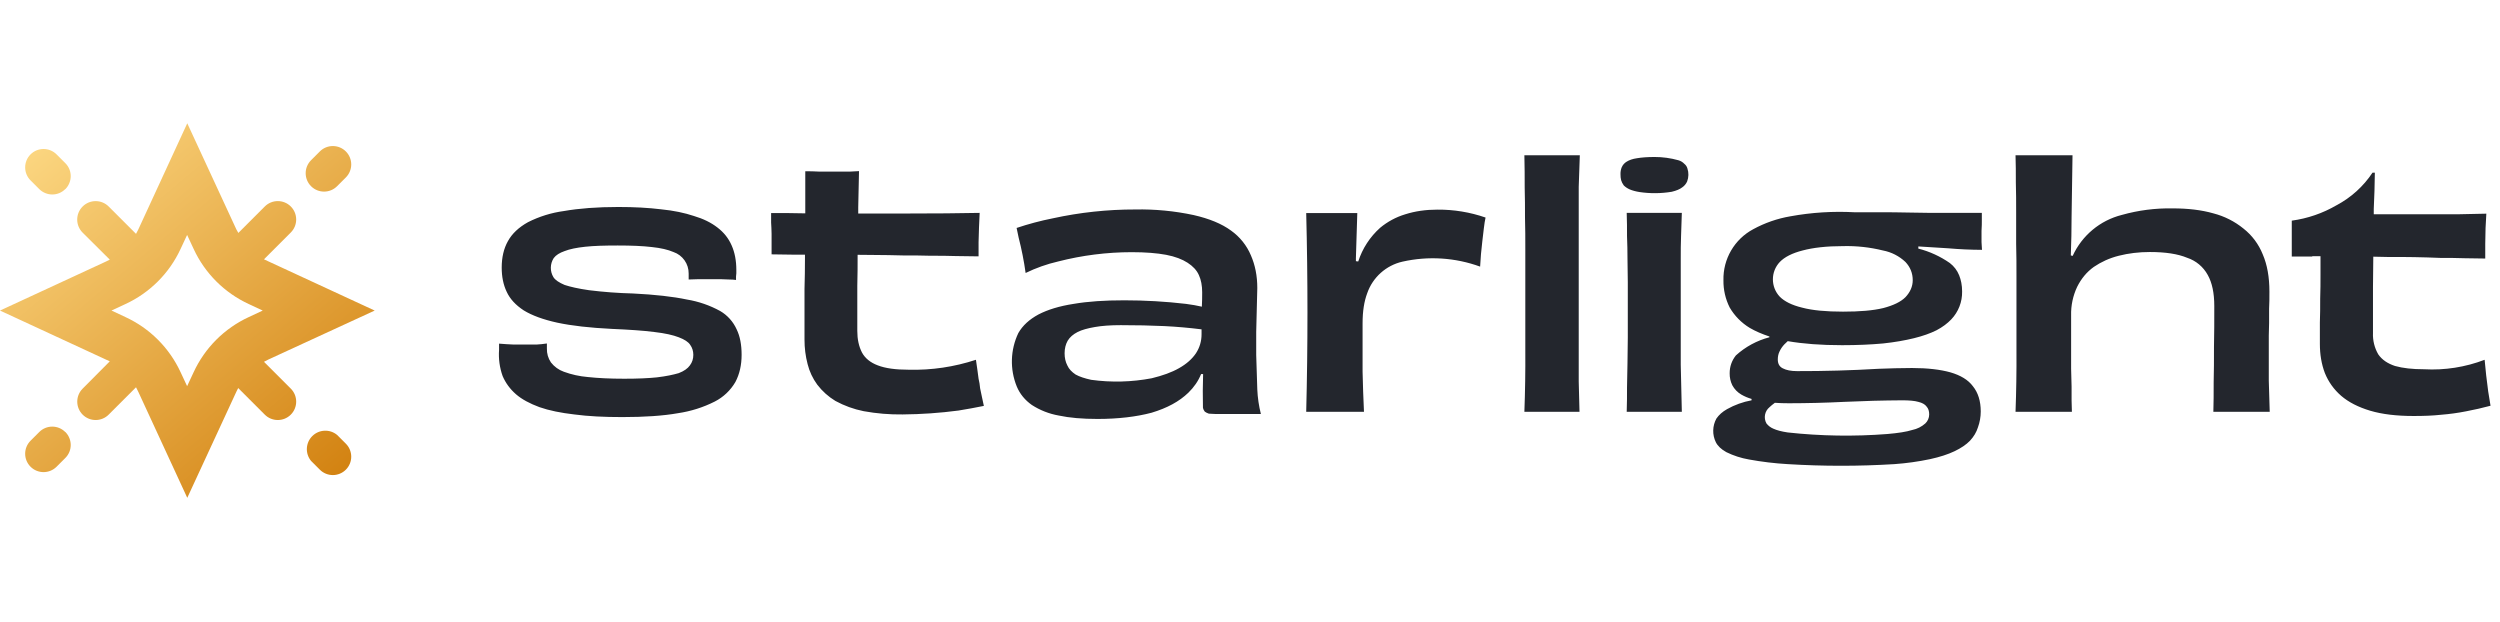
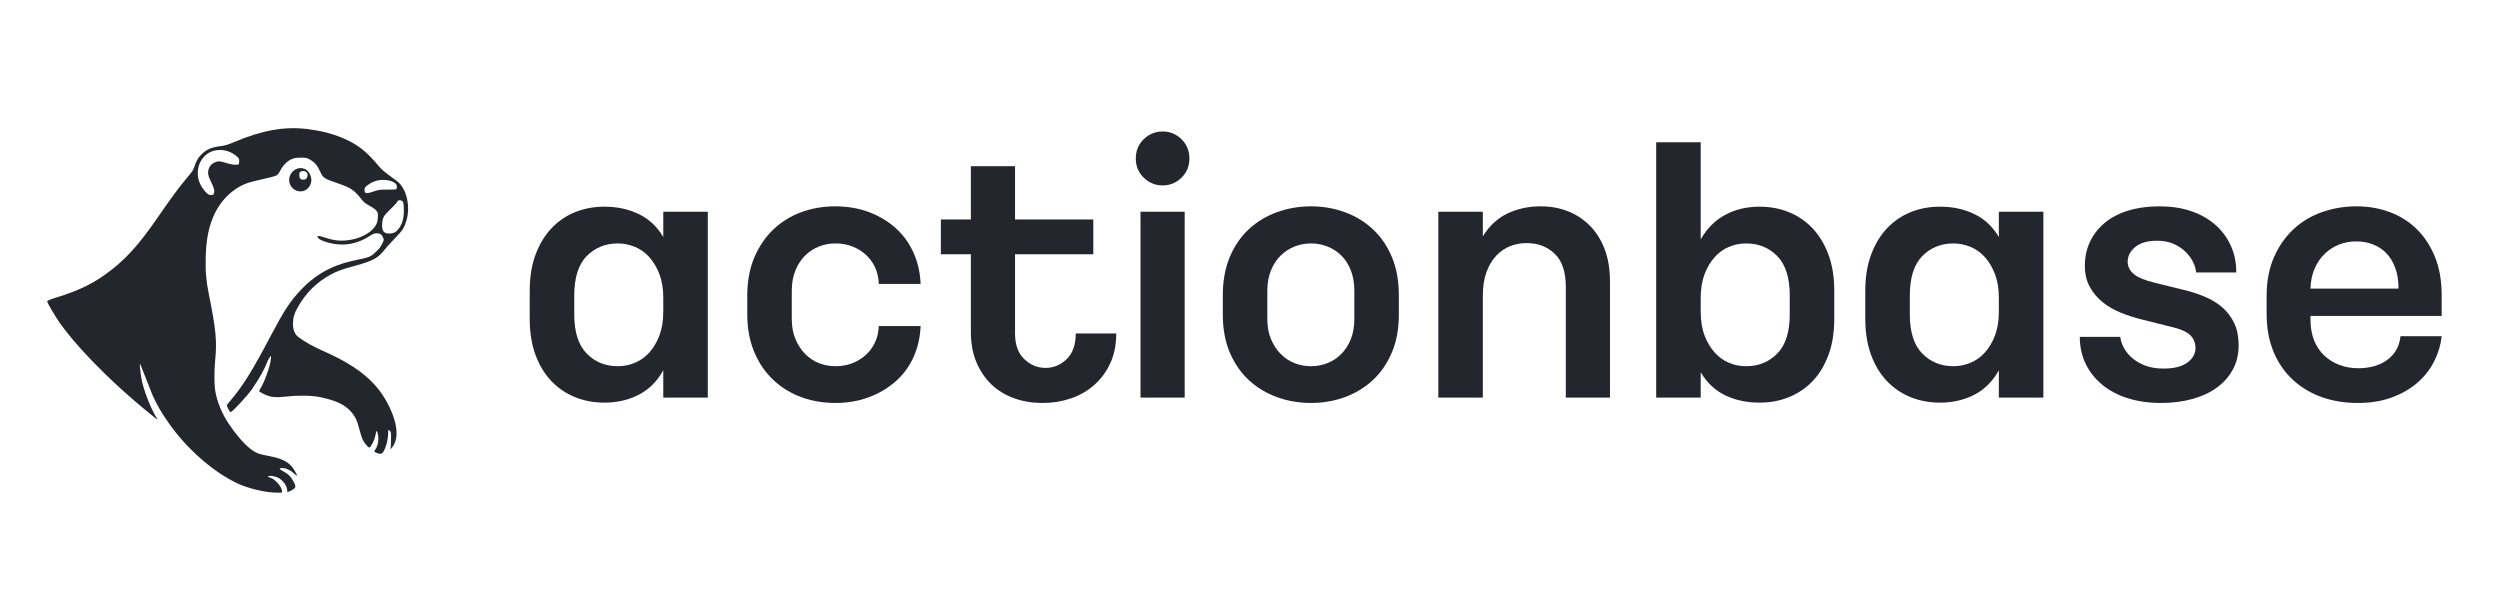
- <svg xmlns="http://www.w3.org/2000/svg" viewBox="0 -7 161 40">
-   <path fill="url(#a)" fill-rule="evenodd" d="M15.22 7.77 12.06.94 8.91 7.77l-.15.29L7 6.3a1.18 1.18 0 1 0-1.68 1.68l1.75 1.74-.2.1-.04.02L0 13l6.83 3.16.24.11-1.75 1.76A1.18 1.18 0 1 0 7 19.7l1.76-1.76.15.3 3.15 6.82 3.16-6.83.12-.24 1.71 1.71a1.18 1.18 0 1 0 1.68-1.67L17 16.3l.29-.15L24.13 13 17.3 9.84 17 9.7l1.73-1.73a1.18 1.18 0 1 0-1.68-1.67L15.35 8a4.15 4.15 0 0 1-.12-.21l-.01-.03Zm-3.17.36-.42.9a7.27 7.27 0 0 1-3.55 3.55l-.9.42.9.42a7.27 7.27 0 0 1 3.55 3.55l.42.9.42-.9a7.27 7.27 0 0 1 3.55-3.55l.9-.42-.9-.42a7.27 7.27 0 0 1-3.55-3.55l-.42-.9Z" clip-rule="evenodd" />
-   <path fill="url(#a)" d="M22.27 4.43a1.18 1.18 0 1 0-1.67-1.68l-.57.57a1.18 1.18 0 0 0 1.68 1.67l.56-.56ZM4.2 5.18c-.46.46-1.2.46-1.67 0l-.56-.56a1.18 1.18 0 0 1 1.67-1.68l.57.57c.46.46.46 1.2 0 1.67Zm0 15.64a1.18 1.18 0 0 0-1.67 0l-.56.56a1.18 1.18 0 0 0 1.67 1.68l.57-.57c.46-.46.46-1.2 0-1.67Zm18.07.75a1.18 1.18 0 0 1-1.67 1.68l-.57-.57a1.19 1.19 0 0 1 1.68-1.67l.56.56Z" />
-   <path fill="#23262D" fill-rule="evenodd" d="M101.72 19.52h-3.55a89.91 89.91 0 0 0 .06-3.93V9.08c0-.7 0-1.4-.02-2.05 0-.65 0-1.3-.02-1.96 0-.65 0-1.34-.02-2.07h3.57l-.07 2.03v12.55l.05 1.94Zm44.45 0h-3.63c.02-.57.02-1.2.02-1.9.02-.7.02-1.46.02-2.28.02-.83.02-1.7.02-2.63 0-.84-.14-1.5-.42-2a2.35 2.35 0 0 0-1.33-1.11c-.6-.25-1.4-.37-2.4-.37-.7 0-1.37.08-2 .24-.6.15-1.14.4-1.61.72-.46.33-.81.76-1.07 1.28a4.07 4.07 0 0 0-.39 1.84v3.44l.03 1.15v.9l.02.72h-3.63a90.31 90.31 0 0 0 .06-3.9v-4.81c0-.72 0-1.42-.02-2.1V6.67c0-.67 0-1.3-.02-1.92 0-.63 0-1.2-.02-1.75h3.67a1231.15 1231.15 0 0 1-.06 3.95 64.28 64.28 0 0 1-.05 2.5l.12.03a4.76 4.76 0 0 1 3.17-2.64 11.3 11.3 0 0 1 3.27-.42c.98 0 1.85.1 2.62.32a5.1 5.1 0 0 1 1.94.98 4 4 0 0 1 1.24 1.66c.29.67.43 1.47.43 2.4 0 .4 0 .78-.02 1.1v.92l-.02.81v2.91l.06 2Zm-35.18-8.47a3.63 3.63 0 0 1 1.92-3.29 7.7 7.7 0 0 1 2.39-.83 17.66 17.66 0 0 1 4.14-.26h1.54c.62 0 1.3 0 2.05.02.75.02 1.52.02 2.3.02h2.3v.43c0 .21 0 .46-.02.73v.72l.03.5a26.5 26.5 0 0 1-2.18-.1 266.79 266.79 0 0 0-1.92-.12v.14a6.23 6.23 0 0 1 2.03.93c.27.21.47.47.6.79.12.3.19.64.19 1.04a2.53 2.53 0 0 1-.7 1.8c-.24.25-.55.49-.95.7-.4.2-.88.37-1.45.51s-1.24.26-2 .34c-.77.07-1.65.11-2.63.11-1.36 0-2.52-.09-3.5-.26l-.21.2a1.7 1.7 0 0 0-.33.49c-.07.15-.1.32-.1.49 0 .27.1.46.32.57.23.12.53.18.92.18a85.08 85.08 0 0 0 5.25-.15 58.4 58.4 0 0 1 2.15-.05c1.01 0 1.84.1 2.48.28.65.19 1.14.48 1.45.9.33.41.5.95.5 1.62a3 3 0 0 1-.18 1.02c-.1.32-.27.6-.51.86-.24.25-.58.48-1 .68-.42.2-.94.37-1.58.51a17 17 0 0 1-2.29.32 55.99 55.99 0 0 1-6.87 0 20.42 20.42 0 0 1-2.5-.3 5.4 5.4 0 0 1-1.45-.47c-.33-.18-.56-.4-.68-.64a1.65 1.65 0 0 1 .04-1.53c.16-.23.38-.43.68-.6a5.11 5.11 0 0 1 1.58-.57v-.09a2.94 2.94 0 0 1-.66-.28 1.54 1.54 0 0 1-.58-.6 1.7 1.7 0 0 1-.17-.77c0-.44.14-.82.4-1.15a5.16 5.16 0 0 1 2.16-1.17v-.05c-.48-.16-.9-.34-1.26-.55a3.73 3.73 0 0 1-1.3-1.32 3.78 3.78 0 0 1-.4-1.75Zm2.97 8.17c.1-.09.2-.18.34-.28.28.02.57.03.9.03a73.12 73.12 0 0 0 3.56-.09 91.74 91.74 0 0 1 3.75-.1c.44 0 .79.03 1.03.1.25.06.43.16.53.3.12.13.17.3.17.51a.8.8 0 0 1-.25.58 1.8 1.8 0 0 1-.84.42c-.38.12-.91.2-1.6.26a34.4 34.4 0 0 1-6.42-.1c-.4-.06-.7-.14-.92-.24a1.1 1.1 0 0 1-.45-.34.83.83 0 0 1 .2-1.05Zm9.22-8.17c0-.46-.16-.85-.47-1.18a2.9 2.9 0 0 0-1.45-.74 9.69 9.69 0 0 0-2.57-.28c-1.06 0-1.93.1-2.6.28-.67.17-1.16.42-1.47.74a1.63 1.63 0 0 0 0 2.24c.3.3.77.54 1.43.7.67.18 1.55.26 2.64.26 1.07 0 1.93-.07 2.59-.23.65-.17 1.13-.4 1.43-.7.3-.32.47-.68.47-1.1Zm-14.53-6.36a1.25 1.25 0 0 0 .02-.84.57.57 0 0 0-.2-.3.84.84 0 0 0-.38-.23 5.67 5.67 0 0 0-1.54-.21c-.45 0-.83.03-1.13.08-.28.04-.5.12-.66.22a.78.78 0 0 0-.32.36 1.1 1.1 0 0 0-.08.45c0 .14.01.27.04.38.03.11.09.23.17.34.1.1.23.19.39.26.17.07.38.13.64.17a6.65 6.65 0 0 0 2.06-.02c.3-.07.53-.17.67-.28a.9.9 0 0 0 .32-.38Zm-3.89 14.83h3.55a506.43 506.43 0 0 0-.07-3.03V9.66c0-.48 0-.97.02-1.45l.05-1.5h-3.55c.02.52.02 1.01.02 1.5.02.48.03.97.03 1.45l.02 1.52v3.56l-.02 1.64-.03 1.56c0 .51 0 1.04-.02 1.58Zm-20.64 0h3.72a102.25 102.25 0 0 1-.09-2.58v-3.12c0-.77.1-1.41.3-1.94a3.14 3.14 0 0 1 2.27-2.03 8.9 8.9 0 0 1 5 .32 23.1 23.1 0 0 1 .14-1.62l.1-.85c.03-.27.07-.5.11-.69a9.23 9.23 0 0 0-3.1-.51c-.75 0-1.44.1-2.07.3-.6.18-1.15.48-1.62.87a4.95 4.95 0 0 0-1.41 2.17l-.15-.02v-.2a381.87 381.87 0 0 1 .09-2.9h-3.29a255.09 255.09 0 0 1 0 12.8ZM49.66 6.72a82.9 82.9 0 0 1 2.2.02V4.03c.28 0 .58 0 .87.02h2.03l.56-.03-.05 2.33v.4h3.23l2.43-.01 2.16-.03a65.92 65.92 0 0 0-.07 1.88v.92l-1.47-.02c-.51-.02-1.06-.02-1.64-.02-.57-.02-1.16-.02-1.78-.02a77.1 77.1 0 0 0-1.83-.03l-1.07-.01c0 .64 0 1.31-.02 2v2.9c0 .54.1 1 .3 1.39.2.37.54.65 1.02.83.49.19 1.15.28 1.99.28a12.78 12.78 0 0 0 4.33-.64l.09.62.08.6c.05.2.08.4.1.62l.12.57.12.56c-.54.11-1.08.21-1.64.3a29.41 29.41 0 0 1-3.59.25 13 13 0 0 1-2.51-.21 6.44 6.44 0 0 1-1.82-.66 4.2 4.2 0 0 1-1.17-1.05 3.8 3.8 0 0 1-.62-1.32 6.16 6.16 0 0 1-.2-1.58V11.6c.02-.65.03-1.32.03-2v-.2h-.75l-1.4-.02V8.06c0-.26-.02-.5-.03-.73v-.62ZM42.33 17.3c-.57.06-1.28.09-2.13.09-.93 0-1.71-.04-2.35-.11a5.9 5.9 0 0 1-1.54-.34 1.83 1.83 0 0 1-.83-.6 1.52 1.52 0 0 1-.26-.9v-.32a7 7 0 0 1-.68.07H33.1a21.65 21.65 0 0 1-.96-.06v.4a4.11 4.11 0 0 0 .23 1.69c.19.44.47.83.86 1.17.38.33.89.6 1.51.83.63.22 1.38.37 2.24.47.89.12 1.92.17 3.1.17 1.42 0 2.62-.08 3.58-.25a7.75 7.75 0 0 0 2.37-.75 3.24 3.24 0 0 0 1.33-1.26c.27-.51.4-1.1.4-1.75 0-.64-.1-1.19-.32-1.64a2.6 2.6 0 0 0-1.06-1.18 6.72 6.72 0 0 0-2.14-.74c-.9-.19-2.06-.32-3.48-.39a28.8 28.8 0 0 1-2.82-.21c-.7-.1-1.22-.22-1.58-.34-.35-.15-.6-.31-.72-.5a1.16 1.16 0 0 1 .02-1.23c.14-.19.38-.34.7-.45.33-.13.77-.22 1.33-.28.55-.06 1.25-.08 2.09-.08.88 0 1.61.03 2.2.1.58.06 1.04.17 1.39.32a1.45 1.45 0 0 1 .98 1.39V11l.62-.02h1.45l.53.02c.17 0 .32.01.45.03v-.22l.02-.21v-.21c0-.6-.1-1.13-.3-1.58-.2-.46-.5-.84-.92-1.16-.4-.31-.9-.56-1.51-.74-.6-.2-1.3-.35-2.11-.43-.82-.1-1.73-.15-2.76-.15-1.36 0-2.53.09-3.5.26a7.3 7.3 0 0 0-2.32.72c-.59.33-1.02.73-1.29 1.22-.27.48-.4 1.05-.4 1.7 0 .58.1 1.1.32 1.56.21.46.58.86 1.1 1.2.54.33 1.25.59 2.16.79.93.2 2.1.33 3.5.4 1.14.05 2.05.11 2.74.2.7.08 1.22.2 1.58.34.37.14.62.3.74.49.13.18.2.4.2.64 0 .26-.07.48-.22.68-.14.2-.38.37-.72.5-.34.1-.8.2-1.39.27Zm106.58-7.8h.53v1.18c0 .5 0 1.02-.02 1.56 0 .52 0 1.04-.02 1.53v1.37c0 .68.1 1.3.32 1.88.23.57.58 1.06 1.05 1.47.48.41 1.1.73 1.87.96.77.23 1.7.34 2.8.34.64 0 1.23-.02 1.77-.08a14 14 0 0 0 1.6-.22c.53-.1 1.06-.22 1.58-.36l-.15-.92-.13-1.04-.1-1a9.42 9.42 0 0 1-3.9.61c-.75 0-1.37-.07-1.87-.21-.48-.16-.84-.4-1.08-.75a2.53 2.53 0 0 1-.34-1.38v-2.95l.02-1.96.94.02a69.12 69.12 0 0 1 3.39.06c.54 0 1.05 0 1.54.02l1.34.02V8.7l.02-1.02.05-.92-1.86.04h-5.39v-.34c.04-.78.06-1.56.07-2.34h-.15a6.35 6.35 0 0 1-2.32 2.1 7.83 7.83 0 0 1-2.88.99v2.31h1.32ZM78.25 19.66h2.95a7.91 7.91 0 0 1-.23-1.58 712.43 712.43 0 0 1-.07-2.22v-1.48a1459.86 1459.86 0 0 1 .07-2.83c0-.79-.14-1.48-.41-2.1a3.73 3.73 0 0 0-1.28-1.6c-.6-.44-1.4-.77-2.41-1a16.44 16.44 0 0 0-3.76-.36 24.73 24.73 0 0 0-5.31.57 19 19 0 0 0-2.33.62l.13.62a20.33 20.33 0 0 1 .45 2.28 9.79 9.79 0 0 1 2.09-.74 19.14 19.14 0 0 1 4.74-.6c.9 0 1.63.06 2.22.17.58.11 1.04.29 1.38.51.34.22.59.48.73.8.14.3.21.68.21 1.1a16.87 16.87 0 0 1-.02.93c-.3-.07-.64-.13-1.02-.18a34.32 34.32 0 0 0-3.97-.23c-1.26 0-2.34.07-3.27.23-.91.14-1.66.37-2.26.68-.59.32-1.02.71-1.3 1.2a4.26 4.26 0 0 0-.1 3.44c.2.48.53.88.97 1.19a4.7 4.7 0 0 0 1.73.68c.7.15 1.53.22 2.5.22 1.34 0 2.5-.14 3.48-.4 1-.3 1.78-.72 2.37-1.29.36-.35.64-.75.82-1.2h.13a37.88 37.88 0 0 0-.01 2.16c.02.11.07.2.12.26.07.05.16.1.26.13l.4.02Zm-.87-5.45c-.8-.1-1.6-.17-2.4-.21-.87-.04-1.81-.06-2.8-.06-.66 0-1.22.04-1.67.12-.46.08-.83.18-1.11.32-.29.15-.5.33-.64.56-.13.23-.2.5-.2.81 0 .3.06.56.18.79.1.23.29.42.53.58.25.14.59.25 1 .34a12.03 12.03 0 0 0 3.9-.1c.7-.17 1.29-.38 1.76-.65.48-.27.84-.59 1.09-.96.24-.37.36-.78.36-1.22v-.32Z" clip-rule="evenodd" />
-   <defs>
-     <linearGradient id="a" x1="2.5" x2="21.61" y1="2.65" y2="25.4" gradientUnits="userSpaceOnUse">
-       <stop stop-color="#FBD57F" />
-       <stop offset="1" stop-color="#D17F0D" />
-     </linearGradient>
-   </defs>
+ <svg xmlns="http://www.w3.org/2000/svg" clip-rule="evenodd" fill-rule="evenodd" stroke-linejoin="round" stroke-miterlimit="2" viewBox="0 0 168 40">
+   <g fill="#23262d">
+     <g fill-rule="nonzero" transform="matrix(1.888683 0 0 1.888683 -48.40735 18.08733)">
+       <path d="m49.23-2.043h1.584v6.612h-1.584v-.972c-.216.392-.506.682-.87.87s-.77.282-1.218.282h-.012c-.368 0-.712-.064-1.032-.192s-.6-.316-.84-.564-.43-.558-.57-.93-.21-.806-.21-1.302v-.996c0-.488.07-.918.21-1.29s.33-.684.57-.936.52-.442.84-.57.664-.192 1.032-.192h.012c.448 0 .854.088 1.218.264s.654.448.87.816zm-1.608 5.496c.2 0 .398-.04.594-.12s.368-.202.516-.366.268-.366.36-.606.138-.524.138-.852v-.492c0-.32-.046-.6-.138-.84s-.212-.442-.36-.606-.32-.286-.516-.366-.394-.12-.594-.12h-.012c-.44 0-.808.15-1.104.45s-.444.77-.444 1.41v.66c0 .632.148 1.098.444 1.398s.664.45 1.104.45z" />
+       <path d="m55.338 4.761c-.416 0-.812-.068-1.188-.204s-.708-.338-.996-.606-.516-.6-.684-.996-.252-.85-.252-1.362v-.648c0-.512.084-.966.252-1.362s.396-.73.684-1.002.62-.476.996-.612.772-.204 1.188-.204h.012c.432 0 .83.068 1.194.204s.682.326.954.57.484.536.636.876.236.71.252 1.11h-1.488c-.008-.224-.054-.424-.138-.6s-.196-.326-.336-.45-.3-.22-.48-.288-.374-.102-.582-.102h-.012c-.2 0-.392.036-.576.108s-.348.178-.492.318-.26.316-.348.528-.132.454-.132.726v1.008c0 .272.044.512.132.72s.204.384.348.528.308.252.492.324.376.108.576.108h.012c.208 0 .402-.034.582-.102s.34-.164.48-.288.252-.274.336-.45.13-.372.138-.588h1.488c-.016.4-.1.768-.252 1.104s-.364.624-.636.864-.59.428-.954.564-.762.204-1.194.204z" />
+       <path d="m65.346 2.289c0 .4-.07.752-.21 1.056s-.33.562-.57.774-.518.372-.834.48-.646.162-.99.162h-.024c-.352 0-.682-.054-.99-.162s-.576-.268-.804-.48-.41-.476-.546-.792-.204-.682-.204-1.098v-2.76h-1.068v-1.236h1.068v-1.896h1.572v1.896h2.784v1.236h-2.784v2.82c0 .4.11.704.33.912s.47.312.75.312h.012c.28 0 .528-.104.744-.312s.324-.512.324-.912z" />
+       <path d="m67.002-2.979c-.264 0-.49-.092-.678-.276s-.282-.412-.282-.684.094-.5.282-.684.414-.276.678-.276c.256 0 .478.092.666.276s.282.412.282.684-.094.5-.282.684-.41.276-.666.276zm-.792 7.548v-6.612h1.572v6.612z" />
+       <path d="m72.27 4.761c-.416 0-.814-.068-1.194-.204s-.714-.336-1.002-.6-.516-.592-.684-.984-.252-.844-.252-1.356v-.684c0-.52.084-.978.252-1.374s.396-.726.684-.99.622-.464 1.002-.6.778-.204 1.194-.204h.012c.416 0 .812.068 1.188.204s.708.336.996.6.516.594.684.99c.168.396.252.854.252 1.374v.684c0 .512-.084.964-.252 1.356s-.396.72-.684.984-.62.464-.996.6-.772.204-1.188.204zm.012-1.308c.2 0 .392-.036.576-.108s.348-.18.492-.324.258-.32.342-.528.126-.448.126-.72v-1.008c0-.272-.042-.514-.126-.726s-.198-.388-.342-.528-.308-.246-.492-.318-.376-.108-.576-.108h-.012c-.2 0-.392.036-.576.108s-.348.178-.492.318-.26.316-.348.528-.132.454-.132.726v1.008c0 .272.044.512.132.72s.204.384.348.528.308.252.492.324.376.108.576.108z" />
+       <path d="m80.454-2.235c.344 0 .664.058.96.174s.556.286.78.51.4.502.528.834.192.718.192 1.158v4.128h-1.572v-3.936c0-.536-.132-.93-.396-1.182s-.596-.378-.996-.378h-.012c-.2 0-.392.036-.576.108s-.348.184-.492.336-.26.346-.348.582-.132.518-.132.846v3.624h-1.584v-6.612h1.584v.876c.232-.376.526-.648.882-.816s.746-.252 1.17-.252z" />
+       <path d="m88.242-2.223c.368 0 .712.064 1.032.192s.6.318.84.57.43.564.57.936.21.802.21 1.29v.996c0 .496-.07.93-.21 1.302s-.33.682-.57.93-.52.436-.84.564-.664.192-1.032.192h-.012c-.448 0-.852-.086-1.212-.258s-.652-.446-.876-.822v.9h-1.584v-9.084h1.584v3.456c.224-.392.516-.684.876-.876s.764-.288 1.212-.288zm1.068 3.168c0-.64-.148-1.11-.444-1.41s-.664-.45-1.104-.45h-.012c-.208 0-.408.04-.6.12s-.362.202-.51.366-.268.366-.36.606-.138.52-.138.84v.492c0 .328.046.612.138.852s.212.442.36.606.318.286.51.366.392.12.6.12h.012c.44 0 .808-.15 1.104-.45s.444-.766.444-1.398z" />
+       <path d="m96.75-2.043h1.584v6.612h-1.584v-.972c-.216.392-.506.682-.87.87s-.77.282-1.218.282h-.012c-.368 0-.712-.064-1.032-.192s-.6-.316-.84-.564-.43-.558-.57-.93-.21-.806-.21-1.302v-.996c0-.488.07-.918.21-1.29s.33-.684.57-.936.52-.442.84-.57.664-.192 1.032-.192h.012c.448 0 .854.088 1.218.264s.654.448.87.816zm-1.608 5.496c.2 0 .398-.04.594-.12s.368-.202.516-.366.268-.366.36-.606.138-.524.138-.852v-.492c0-.32-.046-.6-.138-.84s-.212-.442-.36-.606-.32-.286-.516-.366-.394-.12-.594-.12h-.012c-.44 0-.808.15-1.104.45s-.444.77-.444 1.41v.66c0 .632.148 1.098.444 1.398s.664.45 1.104.45z" />
+       <path d="m102.51 4.761c-.424 0-.814-.056-1.17-.168s-.66-.272-.912-.48-.448-.456-.588-.744-.21-.608-.21-.96h1.44c.016.136.062.272.138.408s.18.258.312.366.288.194.468.258.386.096.618.096h.012c.36 0 .638-.07.834-.21s.294-.314.294-.522c0-.184-.064-.338-.192-.462s-.372-.226-.732-.306l-.96-.24c-.264-.064-.52-.146-.768-.246s-.466-.226-.654-.378-.34-.334-.456-.546-.174-.462-.174-.75c0-.312.062-.598.186-.858s.3-.484.528-.672.506-.332.834-.432.696-.15 1.104-.15h.012c.408 0 .778.056 1.11.168s.618.272.858.48.426.456.558.744.198.608.198.96h-1.428c-.016-.144-.06-.282-.132-.414s-.168-.252-.288-.36-.26-.194-.42-.258-.34-.096-.54-.096h-.012c-.336 0-.594.074-.774.222s-.27.322-.27.522c0 .176.074.324.222.444s.386.22.714.3l.972.24c.288.064.558.148.81.252s.468.234.648.39.322.344.426.564.156.482.156.786c0 .32-.068.606-.204.858s-.324.466-.564.642-.53.312-.87.408-.714.144-1.122.144z" />
+       <path d="m109.482-2.235c.408 0 .794.066 1.158.198s.684.33.96.594.496.594.66.99c.164.396.246.858.246 1.386v.732h-4.668v.12c0 .288.044.54.132.756s.21.396.366.54.336.254.54.33.422.114.654.114h.012c.416 0 .76-.1 1.032-.3s.428-.48.468-.84h1.464c-.032.304-.12.6-.264.888s-.342.542-.594.762-.556.396-.912.528-.758.198-1.206.198h-.024c-.448 0-.866-.068-1.254-.204s-.73-.338-1.026-.606-.528-.6-.696-.996-.252-.85-.252-1.362v-.648c0-.512.086-.966.258-1.362s.404-.73.696-1.002.632-.476 1.02-.612.794-.204 1.218-.204zm-.024 1.248c-.208 0-.406.036-.594.108s-.358.18-.51.324-.274.32-.366.528-.142.448-.15.72h3.132c0-.288-.04-.538-.12-.75s-.188-.386-.324-.522-.294-.238-.474-.306-.374-.102-.582-.102z" />
+     </g>
+     <path d="m5304.009 6694.985c243-28.999 445.001-77.999 640.001-155.999 261.001-105 434.001-234 646.001-480.999 62-72 116-118 247.001-206.999 51-35 108-77 126-94 148-139 210-421.999 142-651.999-41-137.999-66-175.999-215-324.999-75-74-160.001-165.999-190.001-202.999-110-138-212-191-516.001-271-249-64.999-349-99.999-467-163.999-249.001-135-431.001-308.999-579.001-554.999-67-111-92-192.999-93-296.999 0-109 33-189 98-235 129-92.999 255-159.999 491.001-261.999 618.001-266.999 958.001-549.998 1162.002-967.997 52.337-107.376 232.316-487.867 40-709.999-26-30-26-30-18 15 2.633 16.459 7.838 161.674 3.375 240.25-1.125 19.809-14.243 35.242-16.375 37.75-1.917 2.092-26.445 28.849-28.78 20.73-1.35-4.693-6.221-21.633-6.221-60.73-1-130-61-319-112-346.999-24-14-32-13-82 2-4.766 1.537-55.503 17.903-55.855 28.262-.378 11.146 17.796 35.929 19.855 38.737 33 47 52 111 53 185 1.086 70.578-22.279 134.84-32 135-7.451.123-18.973-62.423-20-68-18.044-98.768-82.324-210.727-108.906-220.548-21.407-7.909-100.27 87.37-124.094 138.548-14 30-42 115-62 188.999-40 147-67.001 205-130.001 279-116 135.999-266 208.999-565.001 272.999-146 31-392 37-608.001 14-221-24-306-15-430 44-56.786 27.159-74.086 42.845-83 48l15 30c75 107.999 189 409.999 199 527.998 5 70 5 70-14 46-11-13-45-71.999-55-97.999-45-119-127-262-268.001-462.999-79.454-112.909-351.372-395.77-383.916-404.648-15.213-4.15-21.753 3.519-22.973 4.95-10.284 12.058-33.481 57.543-36.111 62.699-25 48.999-25 48.999 39 119.999 227 255 400 522.999 727.001 1121.997 262 478.999 367 632.999 569.001 835.998 223 223 457.001 363 755.001 453.999 62 18 172 45 246.001 60 255 50 260 53 398 188 27.416 26.713 96.549 135.984 91.28 170.281-5.836 37.986-40.403 88.31-61.28 95.718-60 21-117 14-172-23-233-154-493.001-198.999-759.001-132-231.046 59.726-215.295 112.096-197.999 118.551 20.558 7.673 109.773-22.437 118.999-25.551 69-23 147-41 211-49 303-35 638.001 96 731.001 287 17.399 34.796 27.5 118.497 24.318 168.519-.187 2.935 1.165 34.952-33.318 70.48-19 20-74 56-122 81-66 34-97 57-130 97-143.001 175.999-197.001 211.999-440.001 292.999-256 85-266.001 91-323.001 209.999-52 108-105 166-194 211-52 26-66 29-157 28-79 0-112-5-158-23-80.001-31-165.001-112-211.001-201-29-54-46-75-75-90-21-10-127-36.999-237-59.999-109.001-23-236.001-54-281.001-69-275-94-508.001-317.999-629.001-604.999-84-196.999-123-404.999-131-696.998-7-247.999 7-405.999 59-653.998 126-604.999 147-809.998 114-1130.998-20-203.999-21-419.999-1-543.998 31-191 120-401.999 244.001-579.999 194-278.999 384-465.999 529-519.998 31.001-12 119.001-33 195.001-46 219-39 336-91 424.001-189 24.433-26.76 89.071-130.876 92.685-152.234.813-4.804-7.134-9.134-51.685 32.234-69.001 60-139.001 93-207.001 97-72 4-75-13-9-47 107-55 152-97.999 207.001-195.999 39-71 39-92-1-123-43.037-31.879-112.565-55.358-114.001-56-2.973 27.2 2.123 141.202-142 239-41 28-141 52.999-182 45-41-9-38-21 9-29 57.212-9.393 183.87-117.098 213.165-213.089 10.936-35.836 12.206-50.097-25.181-51.036-303.371-7.619-634.742 99.622-758.985 154.125-455.001 200.999-948.002 619.998-1280.002 1084.997-128.001 180-186.001 275.999-273.001 454.999-20.547 42.358-16.529 44.046-223.453 544.399-3.783 9.148-6.145 7.558-10.547 16.6-1.734-34.853-2.871-34.749.991-69.368 2.194-19.671 19.299-173.023 37.009-244.632 57-221.999 179-509.998 275-646.998 16-23-2-13-69 39-917.435 711.17-1475.182 1332.435-1699.003 1639.996-62.483 85.436-226.566 348.173-226.147 373.616.027 1.616 4.901 10.765 12.046 15.463 21.234 13.96 148.034 52 161.101 55.92 374.001 111.999 628.001 226.999 877.002 398.999 351 241.999 595.001 497.999 956.001 1003.997 234.001 327.999 386.001 526.999 515.001 674.999 105 118.999 128 149.999 143.001 199.999 30 94 71 166 124 217 97 92.999 179 128.999 346 150.999 95 12 136.001 24 252.001 71 511.001 208 912.001 277.999 1328.002 228.999zm-1689.003-378.999c-113-28-202-101.999-257-212.999-44-89-51-211-18-313.999 25-76 82-163 144-216 28-26 46-33 77-33 34 0 41 4 50 28 17 44 4 96-52 206-43 87-52 111.999-52 157.999 0 83 45 149 125 182 54 23 102 20 208.001-14 90-28 178-38 214-24 12 4 16 20 16 54 0 45-3 51-42 85-115 98.999-270.001 135.999-413.001 100.999zm3316.006-898.997c-11-19-66-76-121-127-121.001-111-142.001-147-148.001-253.999-8-128 29-173 139.001-169 67 2 105 19 147 68 74 84 107 185.999 107 334.999 0 142-12 173-66 178-32 3-39-1-58-31zm-326.001 382.999c-74-13-129-35-191-76-63-42-76-62-72-107 5-52 44-56 164-15 96 32 104 33 259 33 160.001 0 160.001 0 163.001 39 4 47-20 76-86 104-56 24-168.001 34-237.001 22zm-1337.002 192.999c77.267-36.6 165.787-185.731 64.4-315.831-100.705-129.224-314.39-78.607-351.676 84.969-35.37 155.169 130.849 302.123 287.276 230.862zm-89.648-46.313c-15.001-10.001-18.335-20.835-18.335-57.503 0-55.837 20.001-79.171 67.504-79.171 42.503 0 55.837 6.667 70.004 34.168 31.669 60.003.834 115.84-64.17 115.84-20.001 0-45.003-5.834-55.003-13.334z" transform="matrix(.003707 0 0 -.00384 .985888 34.38055)" />
+   </g>
</svg>
